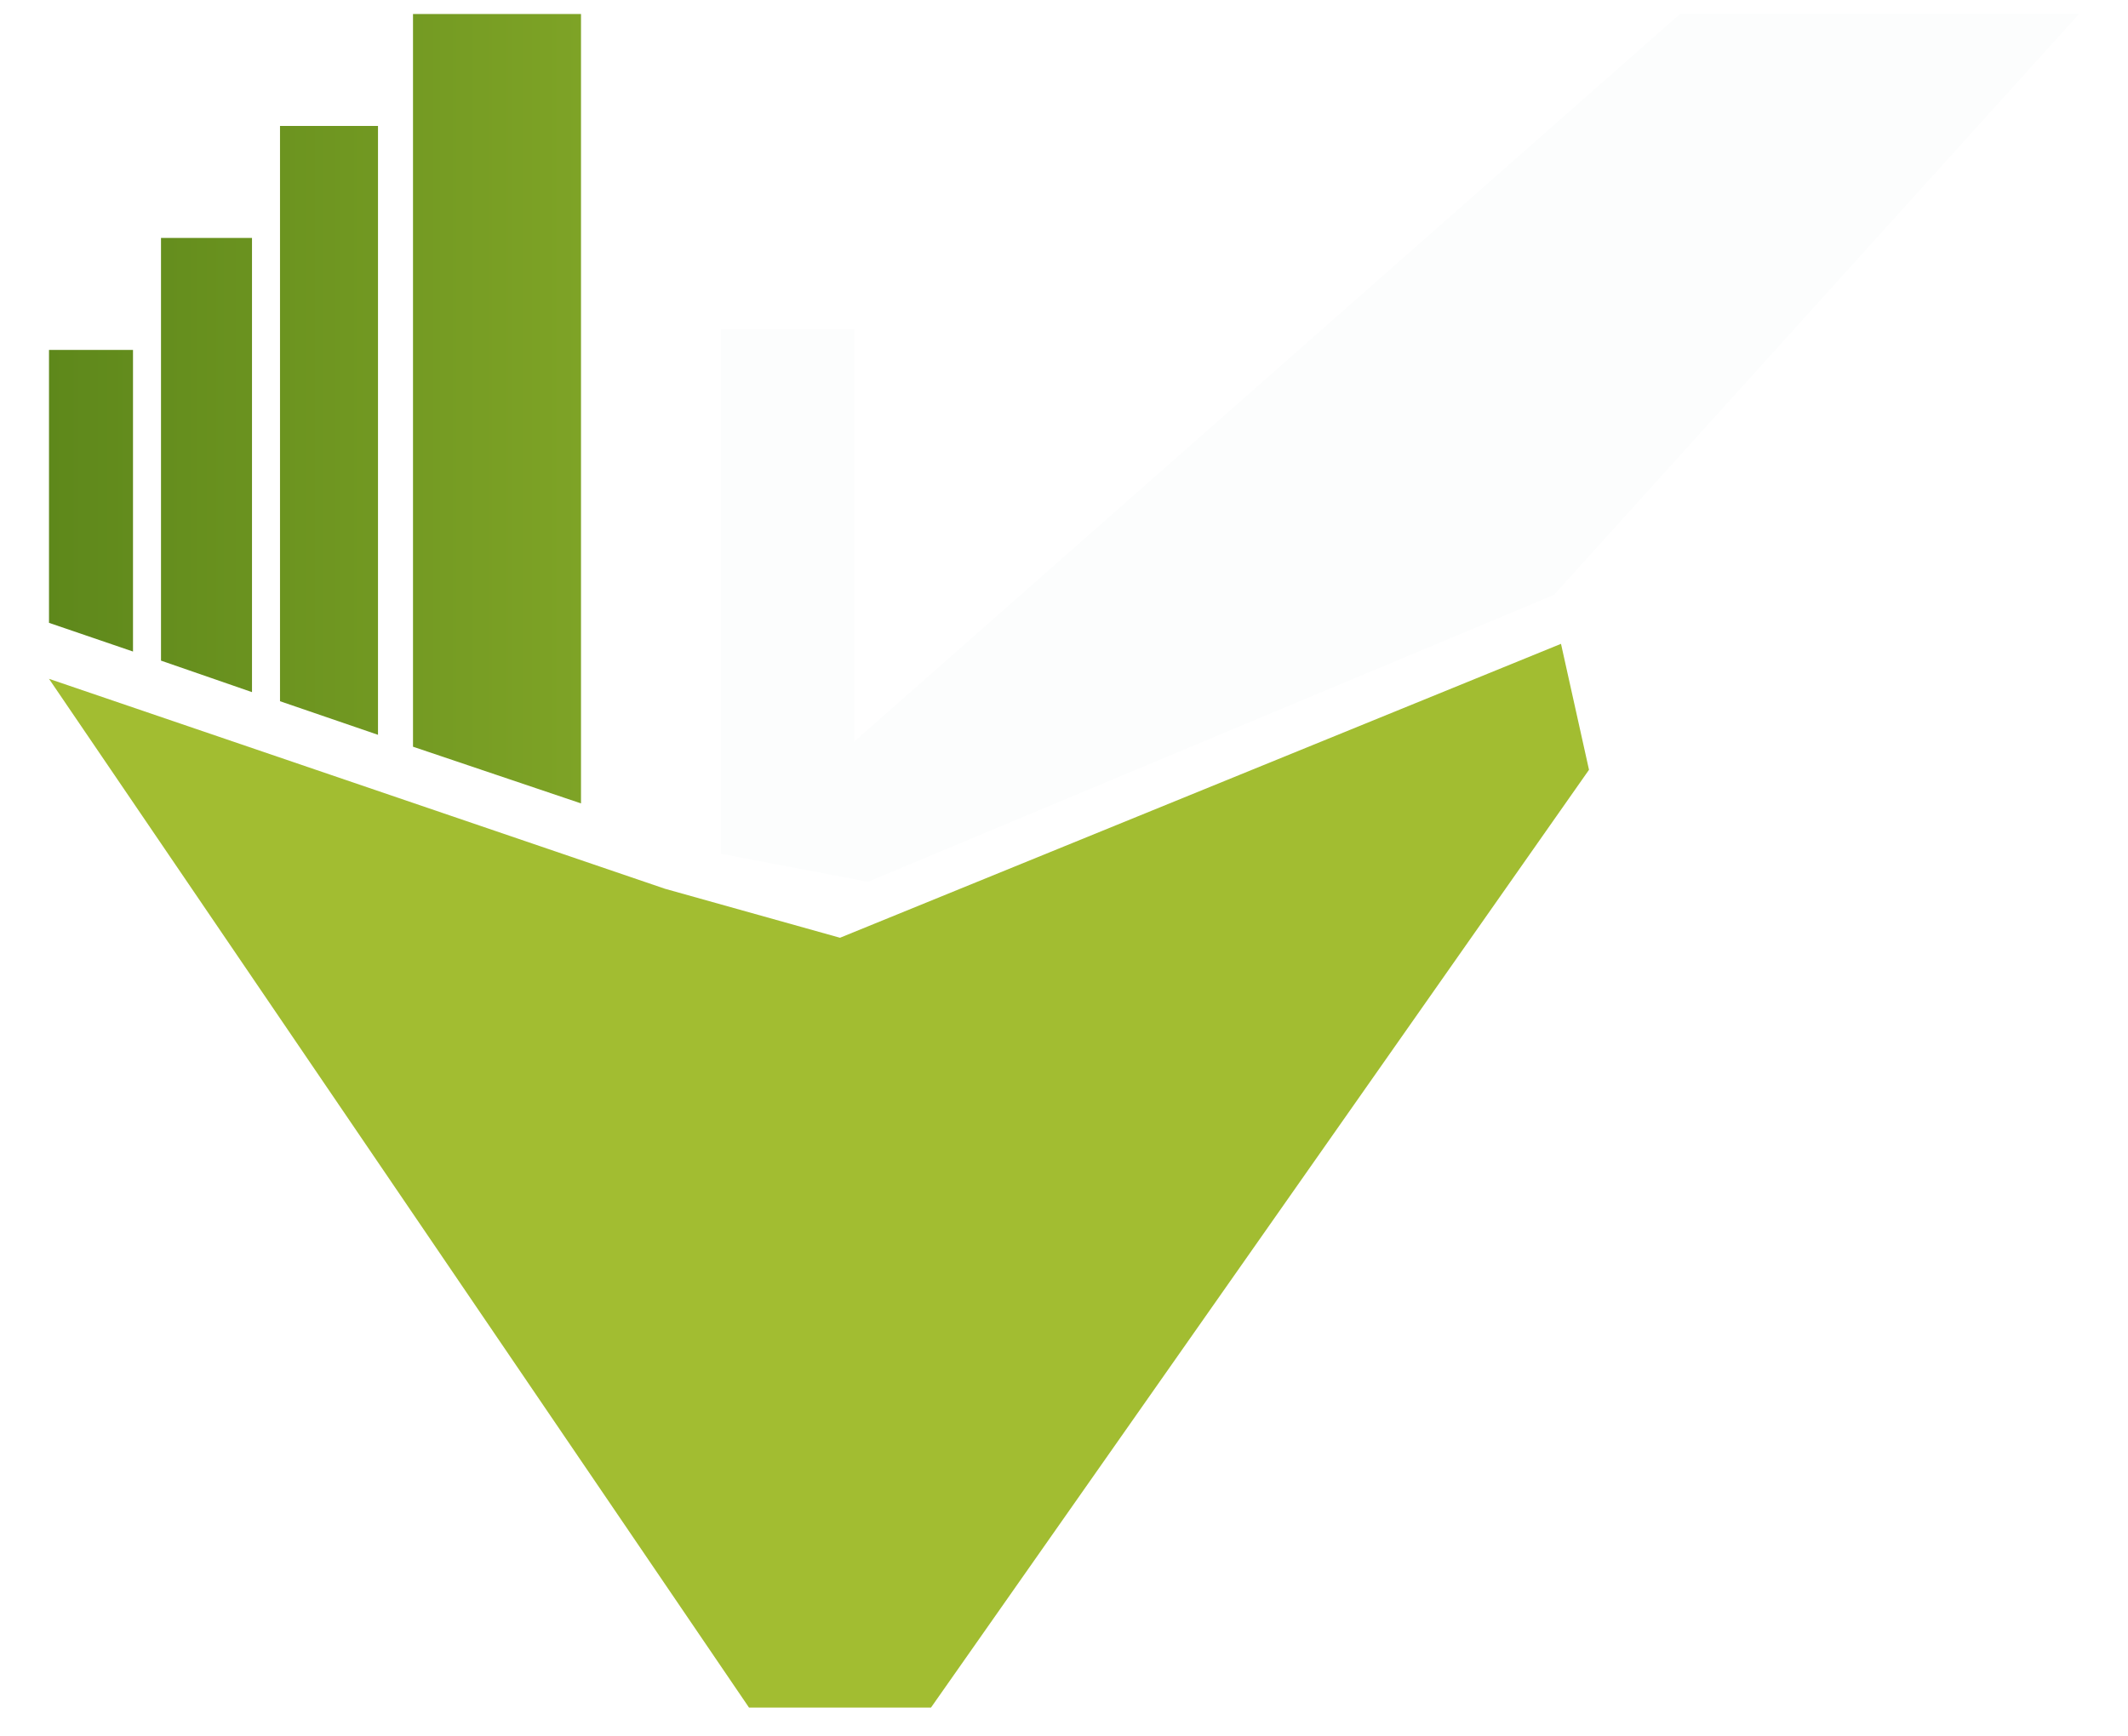
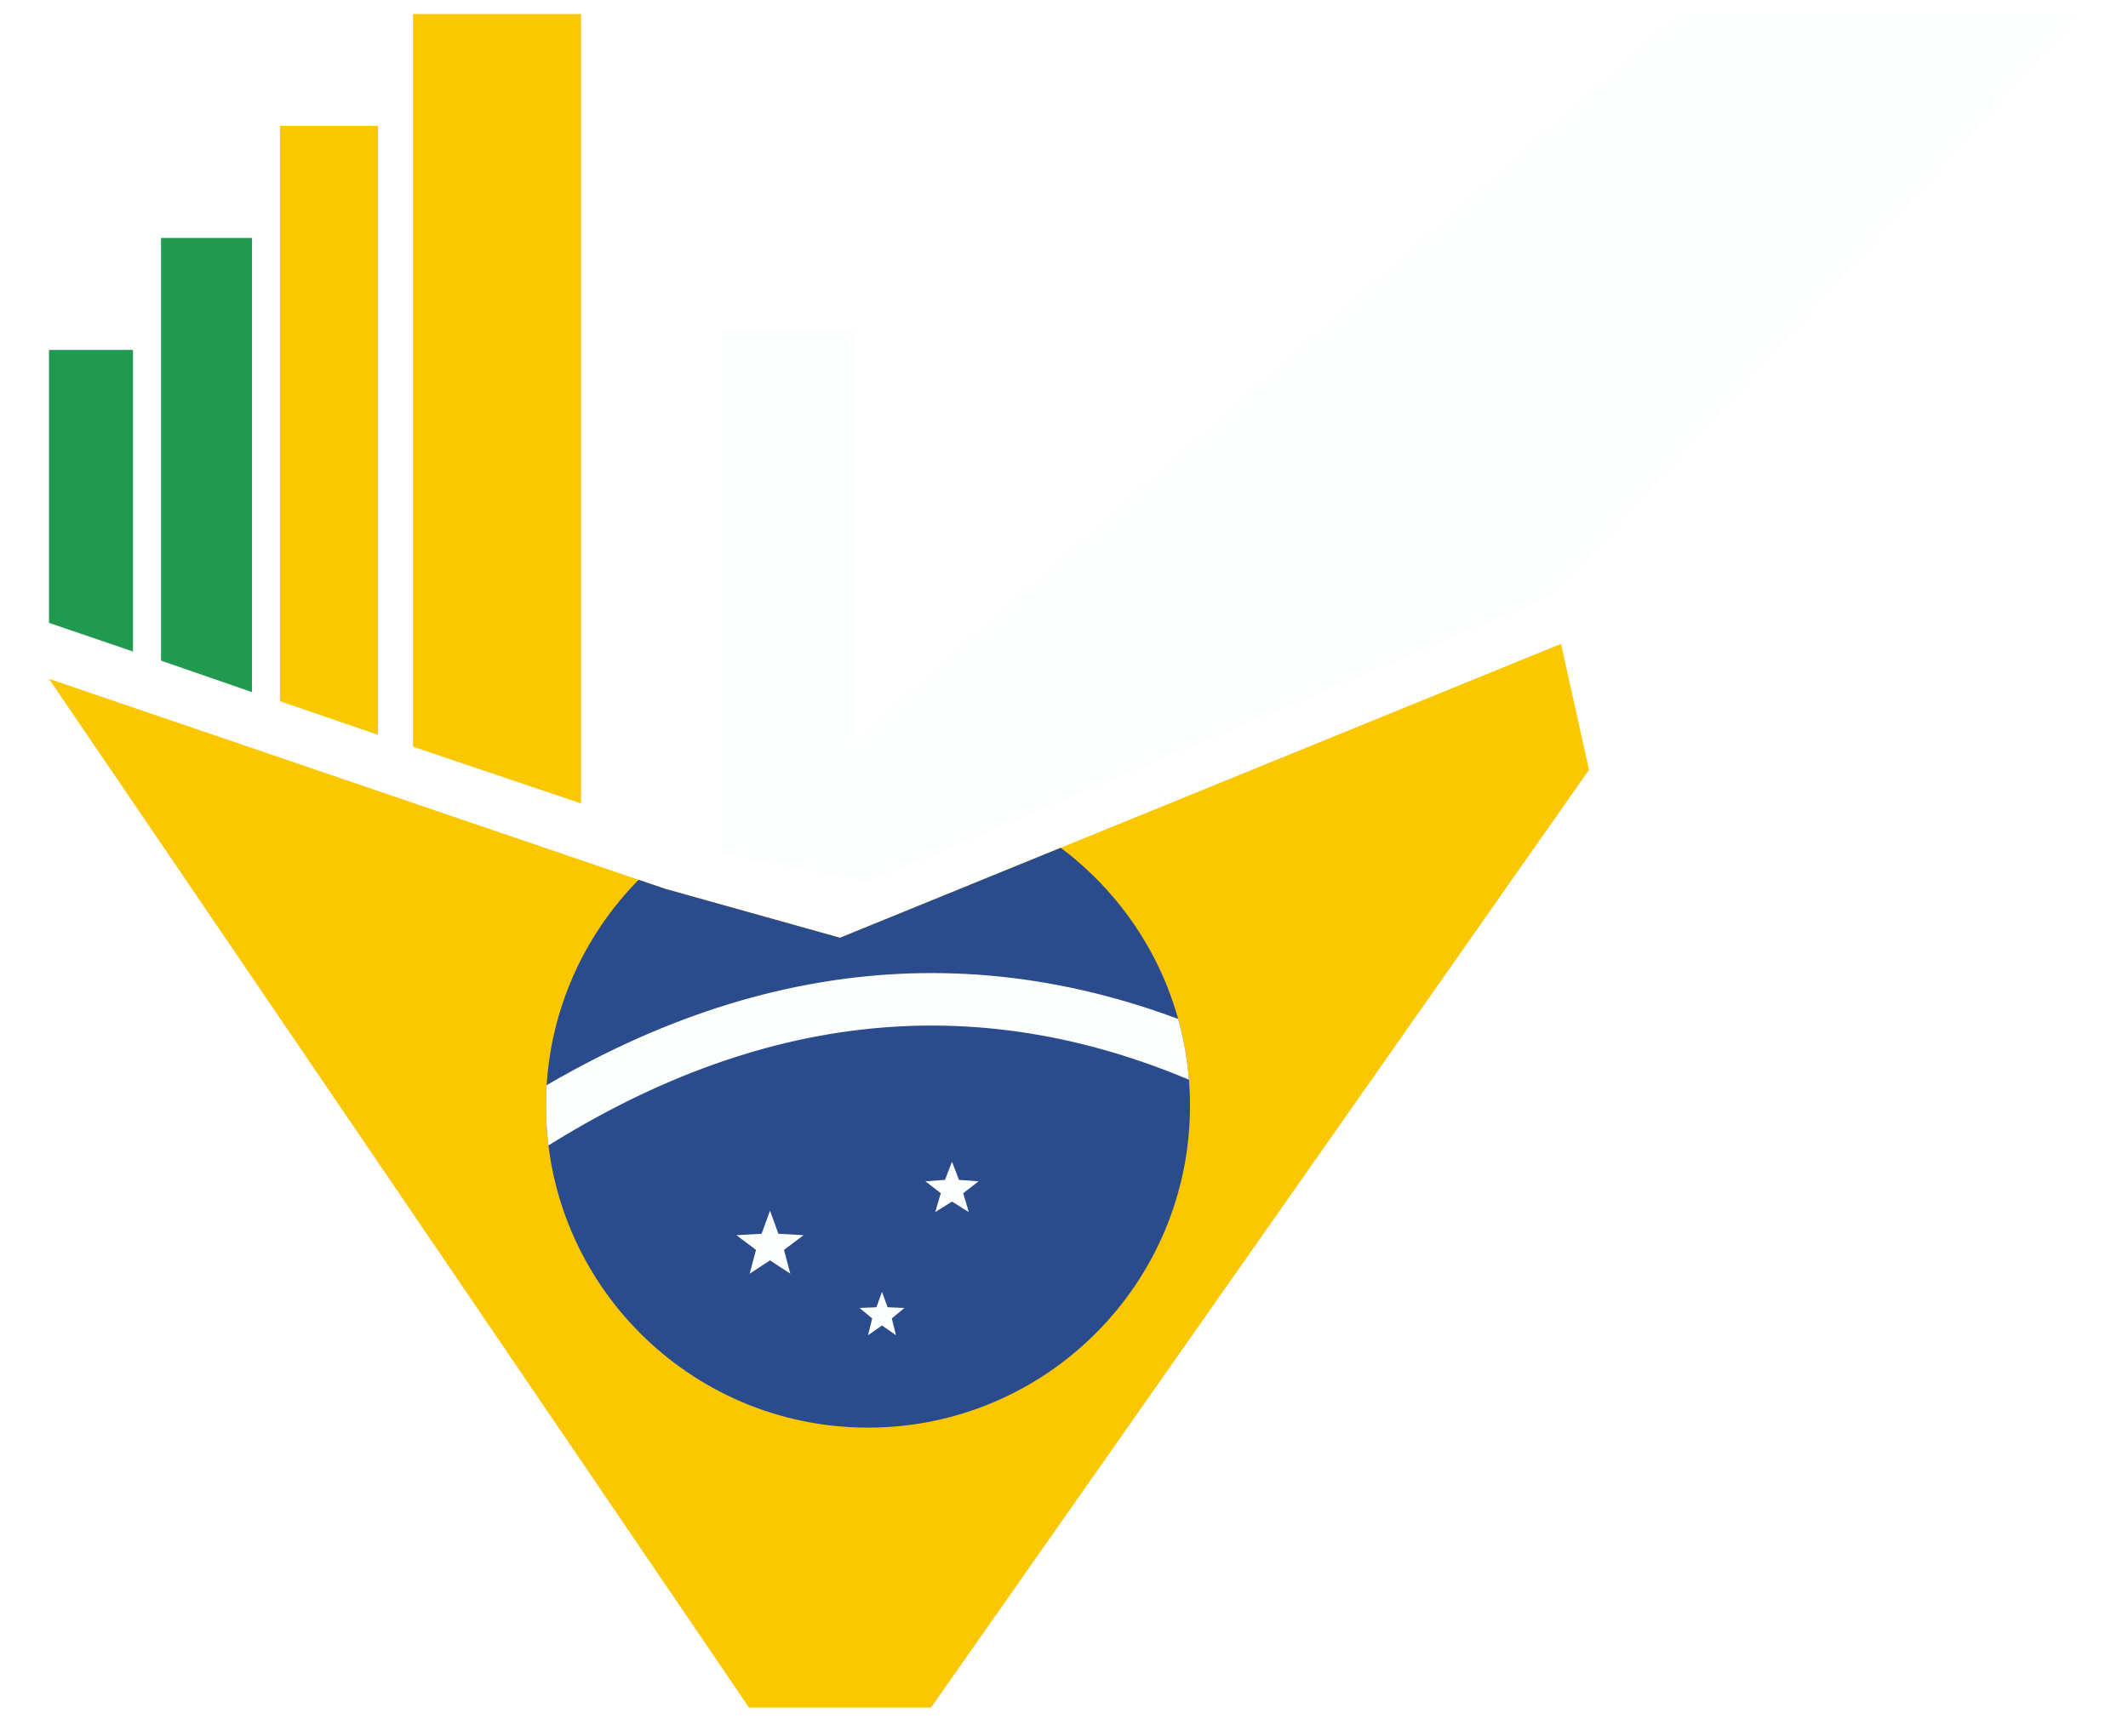
<svg xmlns="http://www.w3.org/2000/svg" viewBox="0 0 304 248" role="img" aria-label="Voto Aberto">
  <defs>
-     <linearGradient id="ua-barras" x1="7" y1="0" x2="83" y2="0" gradientUnits="userSpaceOnUse">
-       <stop offset="0" stop-color="#5E881B" />
-       <stop offset="1" stop-color="#7EA326" />
-     </linearGradient>
+     <clipPath id="va-globo">
+       <path d="M7 97L95 127L120 134L223 92L227 110L133 244L107 244Z" />
+     </clipPath>
+     <clipPath id="va-globo-d">
+       <circle cx="124" cy="158" r="46" />
+     </clipPath>
  </defs>
  <g transform="translate(0 0) scale(1)">
-     <path d="M7 50L19 50L19 93.1L7 89Z" fill="url(#ua-barras)" />
-     <path d="M23 34L36 34L36 98.9L23 94.4Z" fill="url(#ua-barras)" />
-     <path d="M40 18L54 18L54 105L40 100.2Z" fill="url(#ua-barras)" />
-     <path d="M59 2L83 2L83 114.8L59 106.7Z" fill="url(#ua-barras)" />
-     <path d="M7 97L95 127L120 134L223 92L227 110L133 244L107 244Z" fill="#A2BD31" />
+     <path d="M7 50L19 50L19 93.1L7 89Z" fill="#1F9A4E" />
+     <path d="M23 34L36 34L36 98.9L23 94.4Z" fill="#1F9A4E" />
+     <path d="M40 18L54 18L54 105L40 100.2Z" fill="#FBC700" />
+     <path d="M59 2L83 2L83 114.8L59 106.7Z" fill="#FBC700" />
+     <path d="M7 97L95 127L120 134L223 92L227 110L133 244L107 244Z" fill="#FBC700" />
+     <g clip-path="url(#va-globo)">
+       <circle cx="124" cy="158" r="46" fill="#2B4C8C" />
+       <path clip-path="url(#va-globo-d)" d="M74 162Q124 129.5 174 152" stroke="#FCFDFD" stroke-width="7.5" fill="none" />
+       <path d="M110.0 173.0L111.2 176.3L114.8 176.5L112.0 178.6L112.9 182.0L110.0 180.1L107.1 182.0L108.0 178.6L105.2 176.5L108.8 176.3Z" fill="#FCFDFD" />
+       <path d="M136.0 166.0L137.0 168.6L139.8 168.8L137.6 170.5L138.4 173.2L136.0 171.7L133.6 173.2L134.4 170.5L132.2 168.8L135.0 168.6Z" fill="#FCFDFD" />
+       <path d="M126.0 184.6L126.8 186.8L129.2 186.9L127.4 188.4L128.0 190.8L126.0 189.4L124.0 190.8L124.6 188.4L122.8 186.9L125.2 186.8Z" fill="#FCFDFD" />
+     </g>
    <path d="M103 47L122 47L122 106L240 2L297 2L222 85L124 126L103 122Z" fill="#FCFDFD" />
  </g>
</svg>
